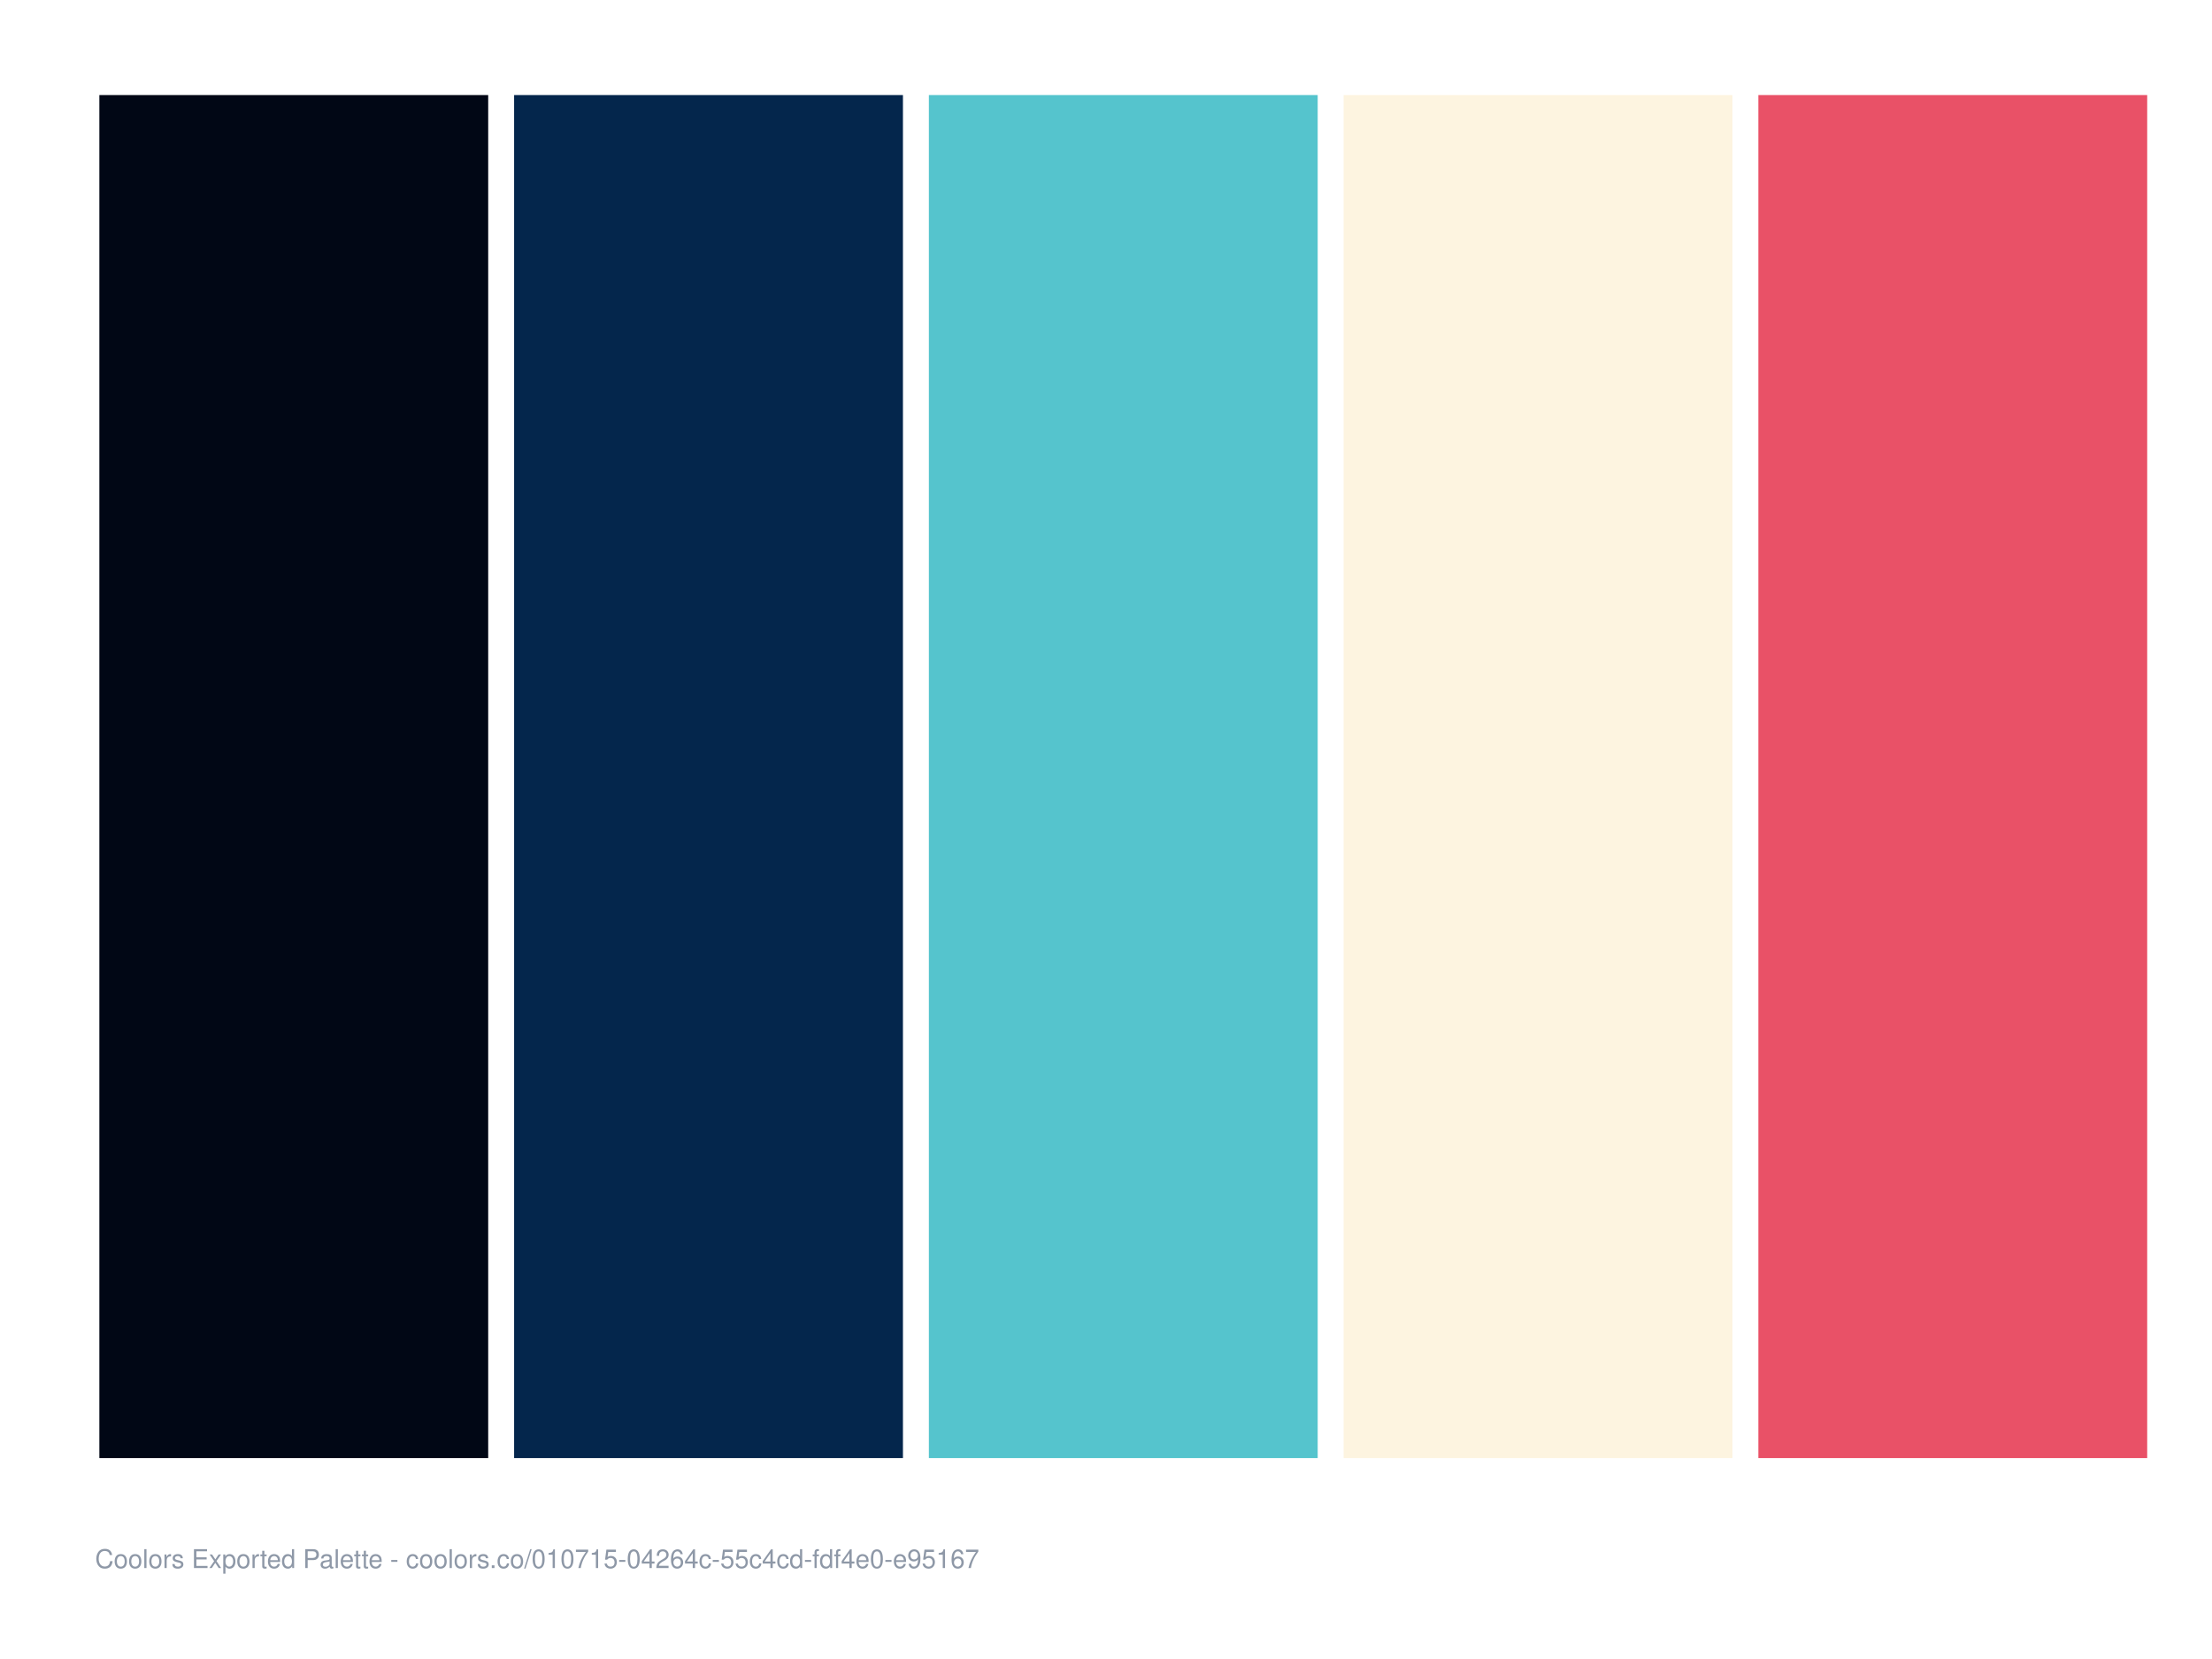
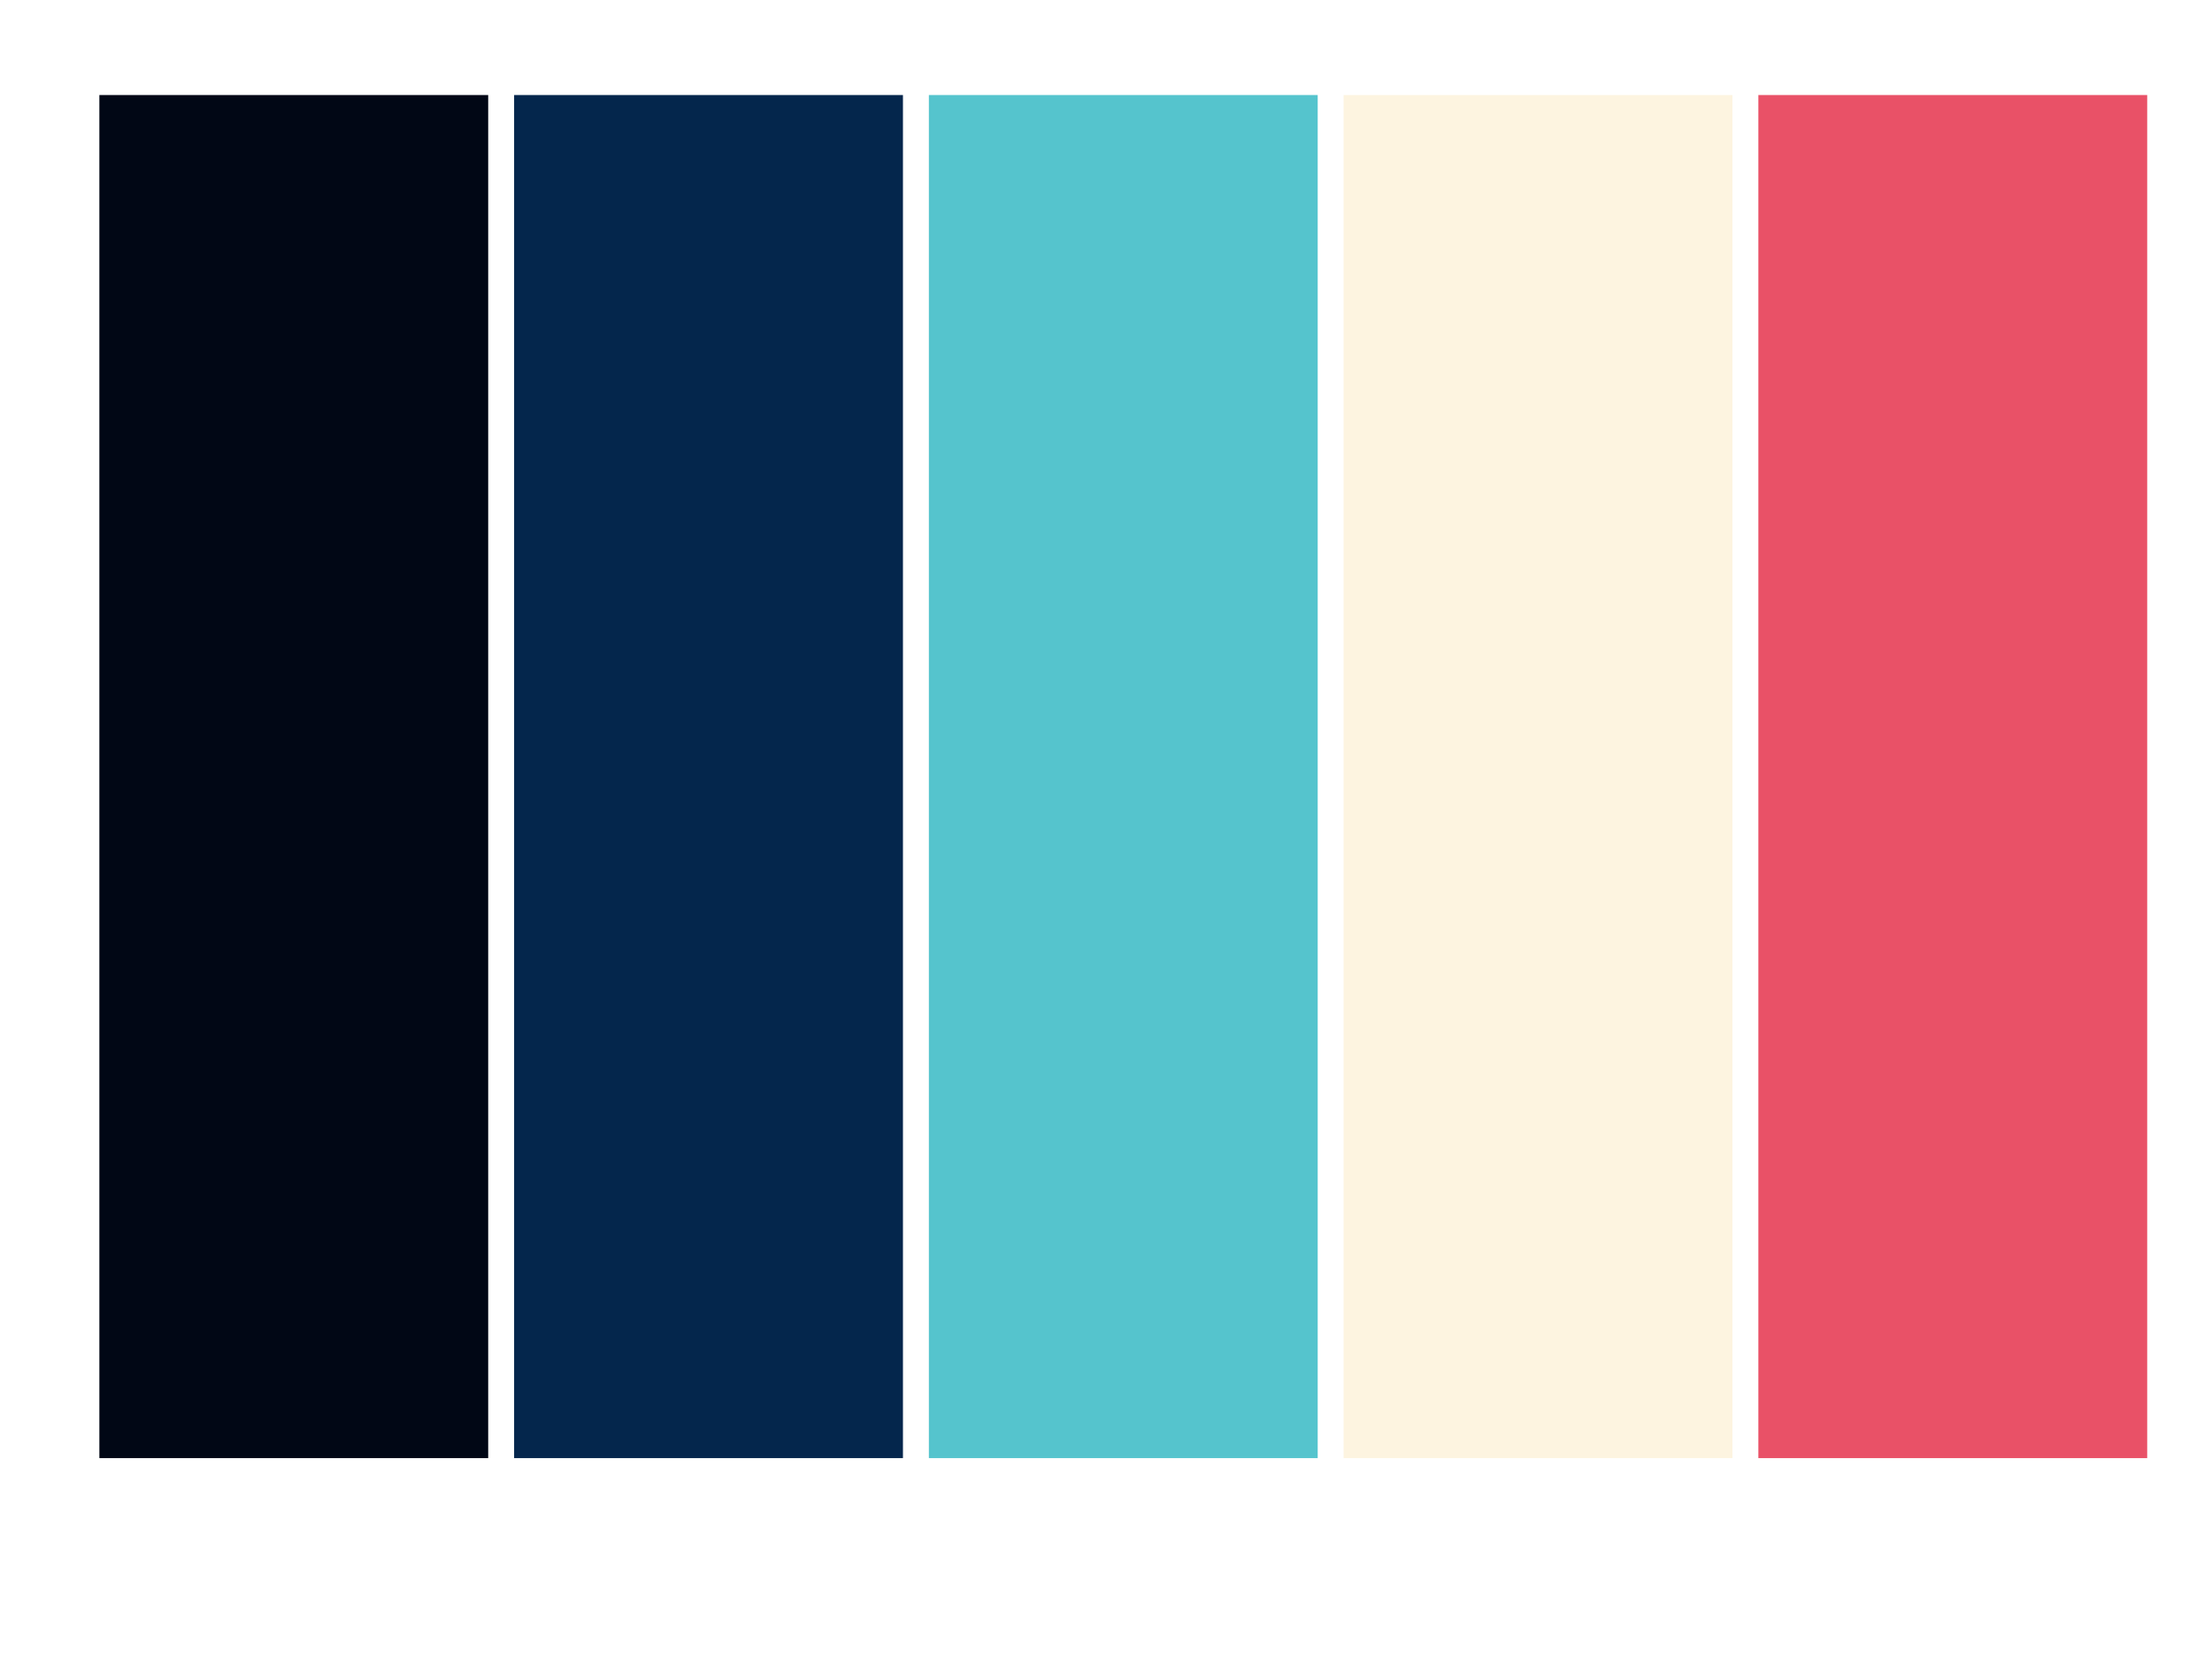
<svg xmlns="http://www.w3.org/2000/svg" version="1.1" id="Level_1" x="0px" y="0px" width="1024px" height="768px" viewBox="0 0 1024 768" enable-background="new 0 0 1024 768" xml:space="preserve">
  <rect x="46" y="44" fill="#010715" width="180" height="631" />
  <rect x="238" y="44" fill="#04264c" width="180" height="631" />
  <rect x="430" y="44" fill="#55c4cd" width="180" height="631" />
  <rect x="622" y="44" fill="#fdf4e0" width="180" height="631" />
  <rect x="814" y="44" fill="#e95167" width="180" height="631" />
-   <text transform="matrix(1 0 0 1 44 725.8984)" fill="#8e98a7" font-family="'Helvetica'" font-size="12">Coolors Exported Palette - coolors.co/010715-04264c-55c4cd-fdf4e0-e95167</text>
</svg>
